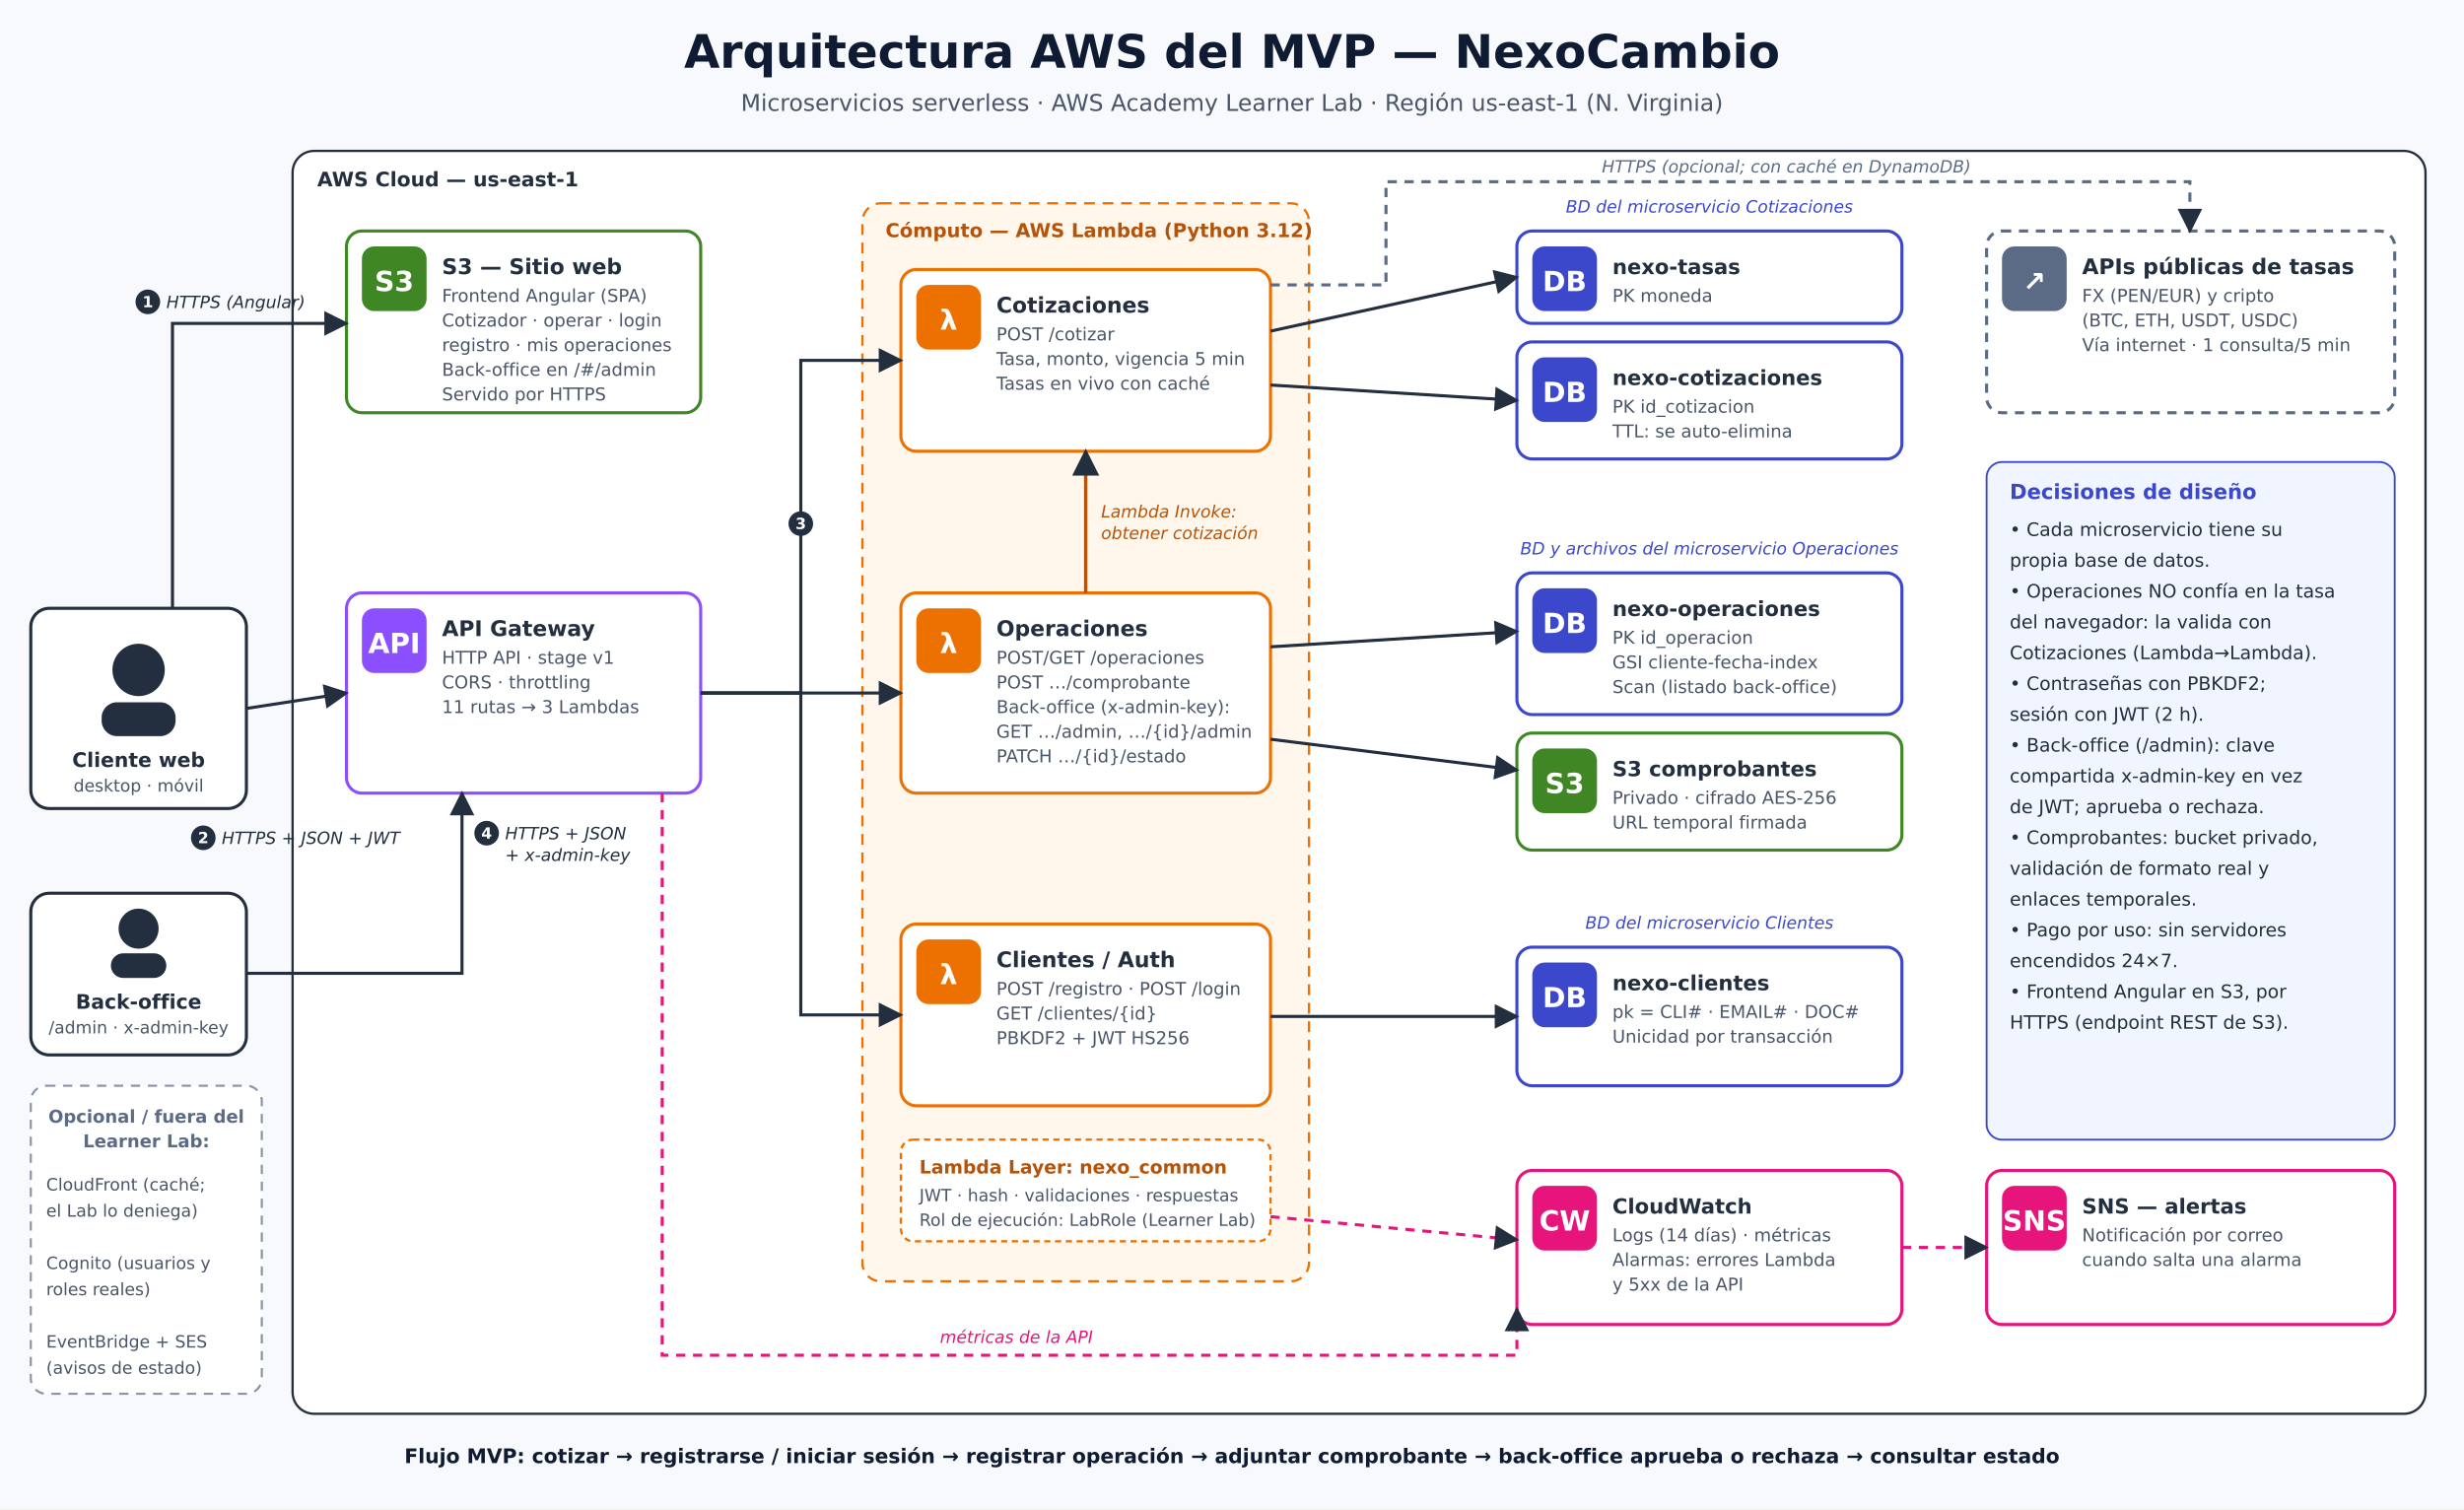
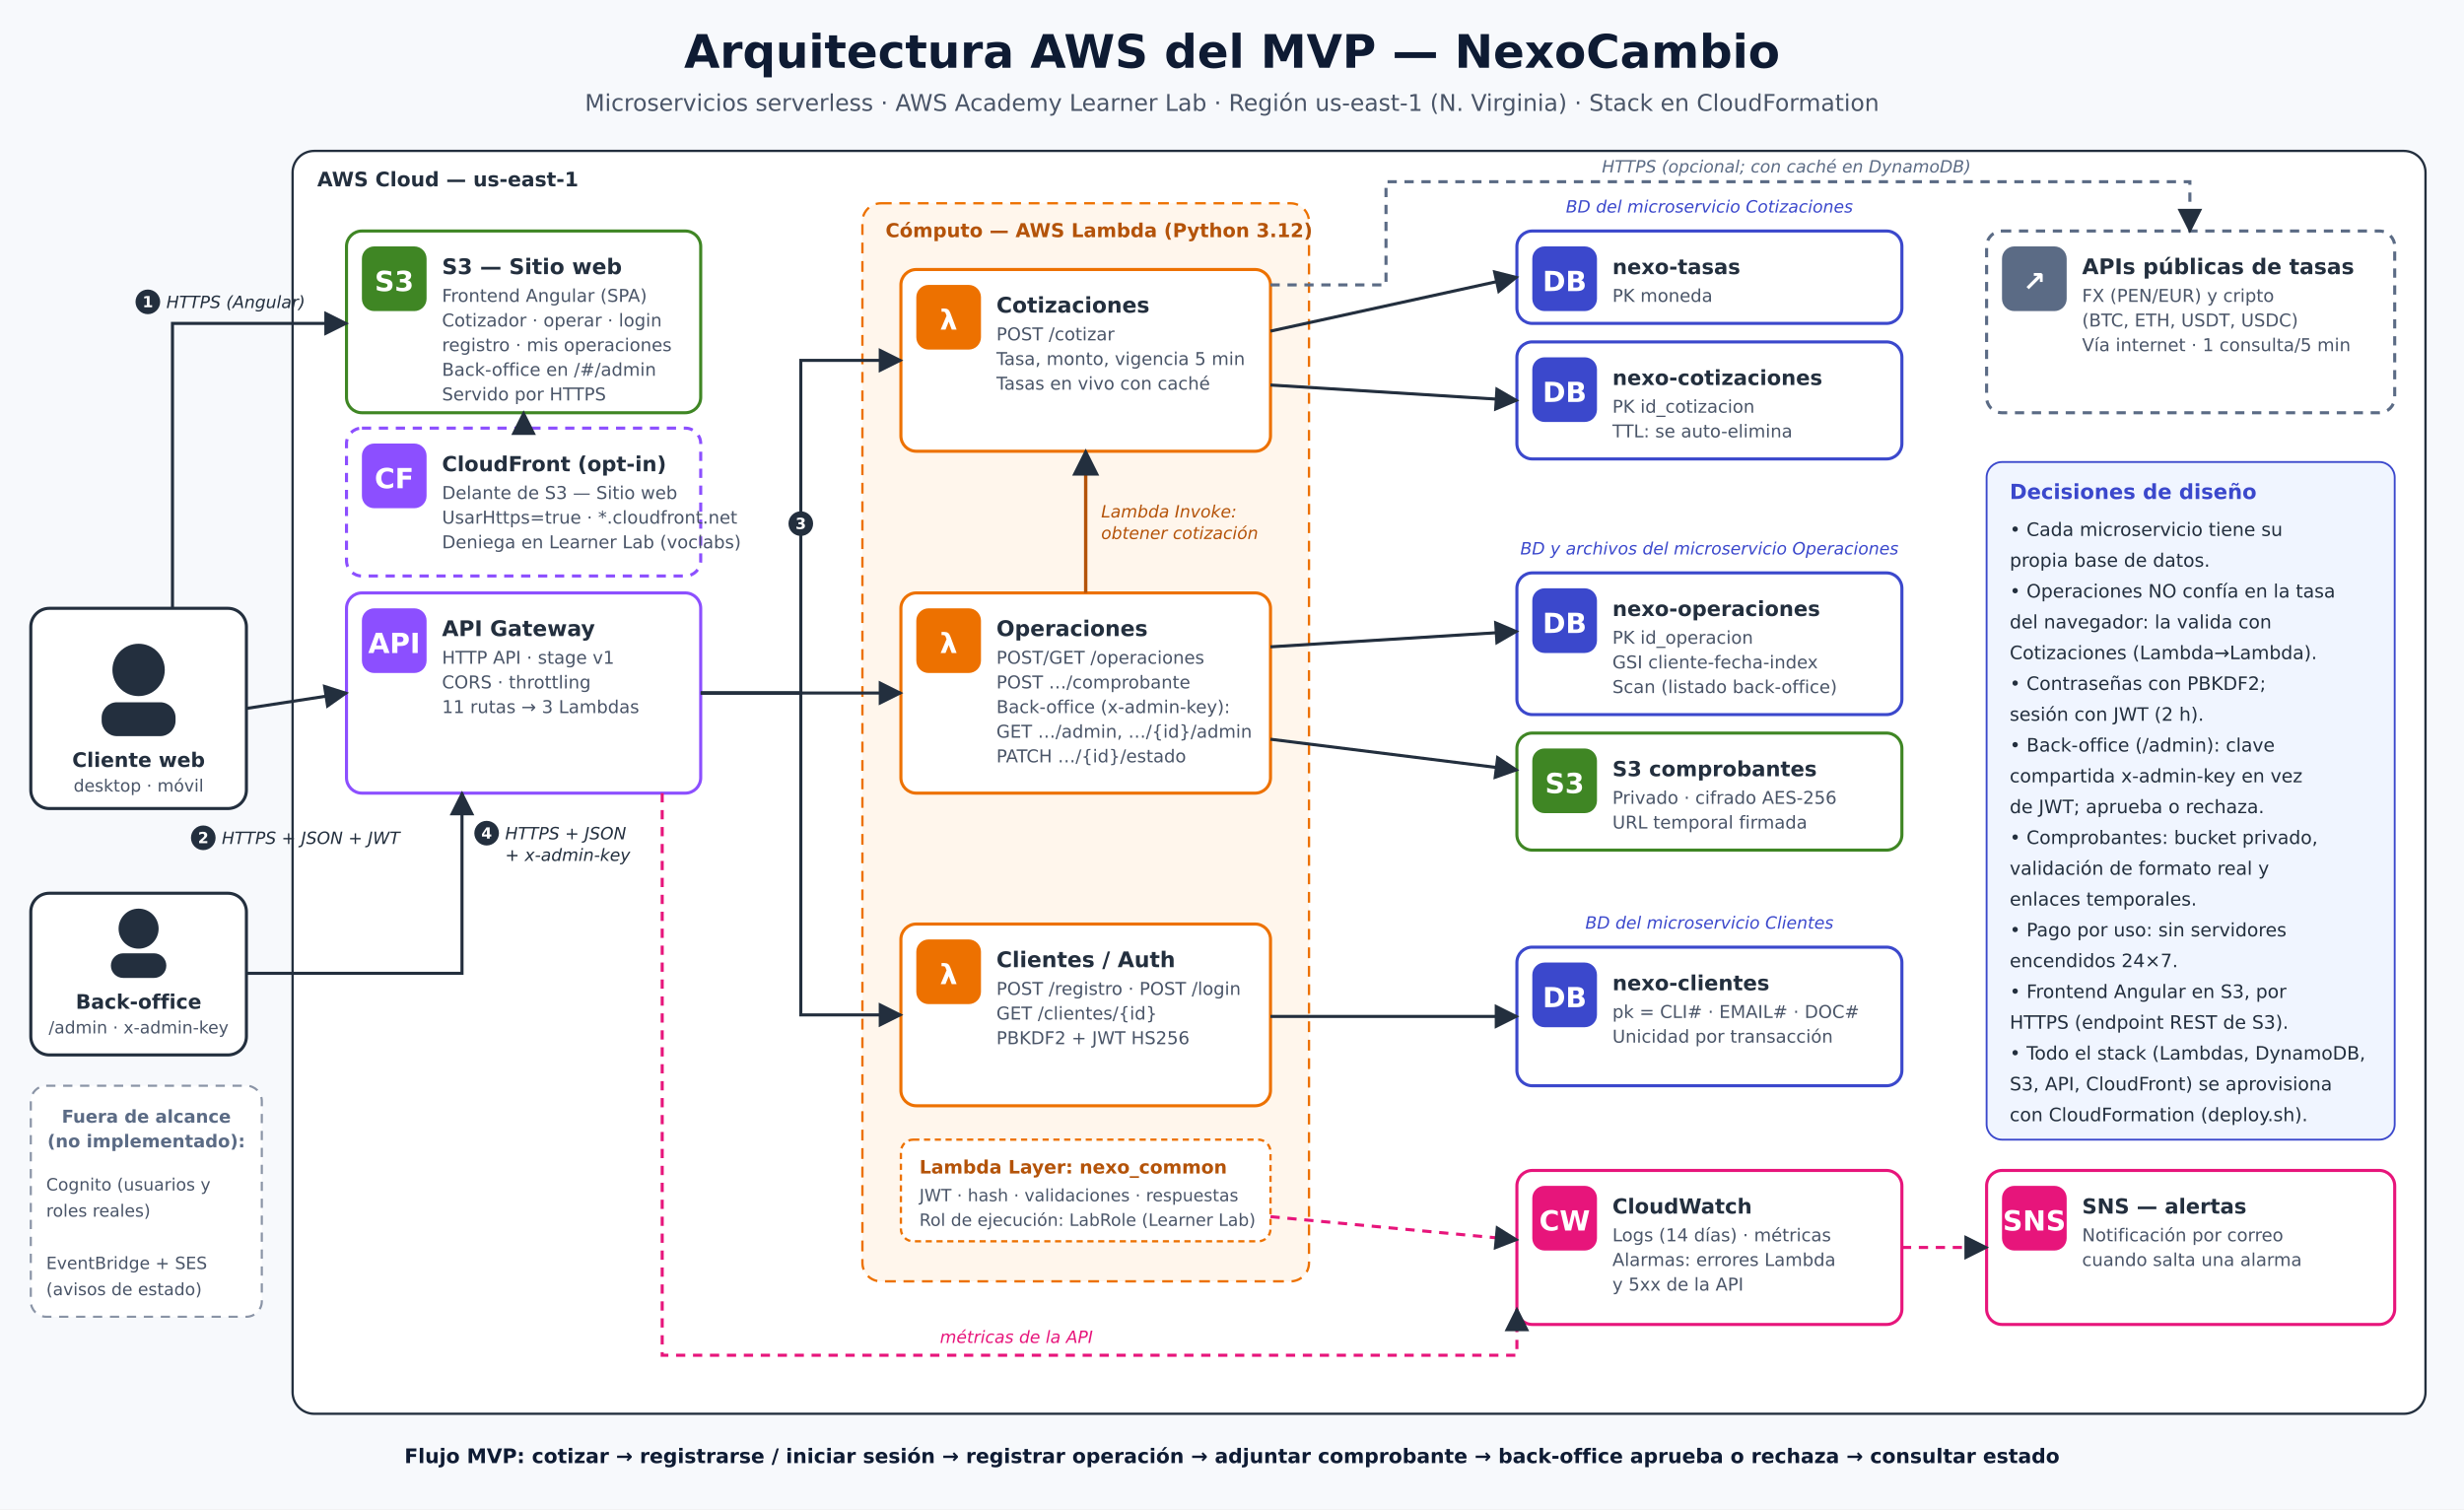
<svg xmlns="http://www.w3.org/2000/svg" width="1600" height="980" viewBox="0 0 1600 980">
  <defs>
    <marker id="f" viewBox="0 0 10 10" refX="9" refY="5" markerWidth="8" markerHeight="8" orient="auto-start-reverse">
      <path d="M0,0 L10,5 L0,10 z" fill="#232F3E" />
    </marker>
  </defs>
  <rect width="1600" height="980" fill="#F7F9FC" />
  <text x="800.0" y="44" font-family="DejaVu Sans, Verdana, Segoe UI Symbol, sans-serif" font-size="30" fill="#0E1B33" text-anchor="middle" font-weight="700">Arquitectura AWS del MVP — NexoCambio</text>
-   <text x="800.0" y="72" font-family="DejaVu Sans, Verdana, Segoe UI Symbol, sans-serif" font-size="15" fill="#4A5568" text-anchor="middle">Microservicios serverless · AWS Academy Learner Lab · Región us-east-1 (N. Virginia)</text>
+   <text x="800.0" y="72" font-family="DejaVu Sans, Verdana, Segoe UI Symbol, sans-serif" font-size="15" fill="#4A5568" text-anchor="middle">Microservicios serverless · AWS Academy Learner Lab · Región us-east-1 (N. Virginia) · Stack en CloudFormation</text>
  <rect x="190" y="98" width="1385" height="820" rx="14" fill="#fff" stroke="#232F3E" stroke-width="1.5" stroke-dasharray="2 0" />
  <text x="206" y="121" font-family="DejaVu Sans, Verdana, Segoe UI Symbol, sans-serif" font-size="13" fill="#232F3E" text-anchor="start" font-weight="700">AWS Cloud — us-east-1</text>
  <rect x="20" y="395" width="140" height="130" rx="12" fill="#fff" stroke="#232F3E" stroke-width="2" />
  <circle cx="90" cy="435" r="17" fill="#232F3E" />
  <rect x="66" y="456" width="48" height="22" rx="10" fill="#232F3E" />
  <text x="90" y="498" font-family="DejaVu Sans, Verdana, Segoe UI Symbol, sans-serif" font-size="13" fill="#232F3E" text-anchor="middle" font-weight="700">Cliente web</text>
  <text x="90" y="514" font-family="DejaVu Sans, Verdana, Segoe UI Symbol, sans-serif" font-size="11" fill="#4A5568" text-anchor="middle">desktop · móvil</text>
  <rect x="20" y="580" width="140" height="105" rx="12" fill="#fff" stroke="#232F3E" stroke-width="2" />
  <circle cx="90" cy="603" r="13" fill="#232F3E" />
  <rect x="72" y="619" width="36" height="16" rx="8" fill="#232F3E" />
  <text x="90" y="655" font-family="DejaVu Sans, Verdana, Segoe UI Symbol, sans-serif" font-size="13" fill="#232F3E" text-anchor="middle" font-weight="700">Back-office</text>
  <text x="90" y="671" font-family="DejaVu Sans, Verdana, Segoe UI Symbol, sans-serif" font-size="11" fill="#4A5568" text-anchor="middle">/admin · x-admin-key</text>
  <rect x="225" y="150" width="230" height="118" rx="10" fill="#fff" stroke="#3F8624" stroke-width="2" />
  <rect x="235" y="160" width="42" height="42" rx="8" fill="#3F8624" />
  <text x="256" y="189" font-family="DejaVu Sans, Verdana, Segoe UI Symbol, sans-serif" font-size="18" fill="#fff" text-anchor="middle" font-weight="700">S3</text>
  <text x="287" y="178" font-family="DejaVu Sans, Verdana, Segoe UI Symbol, sans-serif" font-size="14" fill="#232F3E" text-anchor="start" font-weight="700">S3 — Sitio web</text>
  <text x="287" y="196" font-family="DejaVu Sans, Verdana, Segoe UI Symbol, sans-serif" font-size="11.5" fill="#4A5568" text-anchor="start">Frontend Angular (SPA)</text>
  <text x="287" y="212" font-family="DejaVu Sans, Verdana, Segoe UI Symbol, sans-serif" font-size="11.5" fill="#4A5568" text-anchor="start">Cotizador · operar · login</text>
  <text x="287" y="228" font-family="DejaVu Sans, Verdana, Segoe UI Symbol, sans-serif" font-size="11.5" fill="#4A5568" text-anchor="start">registro · mis operaciones</text>
  <text x="287" y="244" font-family="DejaVu Sans, Verdana, Segoe UI Symbol, sans-serif" font-size="11.5" fill="#4A5568" text-anchor="start">Back-office en /#/admin</text>
  <text x="287" y="260" font-family="DejaVu Sans, Verdana, Segoe UI Symbol, sans-serif" font-size="11.5" fill="#4A5568" text-anchor="start">Servido por HTTPS</text>
+   <rect x="225" y="278" width="230" height="96" rx="10" fill="#fff" stroke="#8C4FFF" stroke-width="2" stroke-dasharray="6 5" />
+   <rect x="235" y="288" width="42" height="42" rx="8" fill="#8C4FFF" />
+   <text x="256" y="317" font-family="DejaVu Sans, Verdana, Segoe UI Symbol, sans-serif" font-size="18" fill="#fff" text-anchor="middle" font-weight="700">CF</text>
+   <text x="287" y="306" font-family="DejaVu Sans, Verdana, Segoe UI Symbol, sans-serif" font-size="13.5" fill="#232F3E" text-anchor="start" font-weight="700">CloudFront (opt-in)</text>
+   <text x="287" y="324" font-family="DejaVu Sans, Verdana, Segoe UI Symbol, sans-serif" font-size="11.5" fill="#4A5568" text-anchor="start">Delante de S3 — Sitio web</text>
+   <text x="287" y="340" font-family="DejaVu Sans, Verdana, Segoe UI Symbol, sans-serif" font-size="11.5" fill="#4A5568" text-anchor="start">UsarHttps=true · *.cloudfront.net</text>
+   <text x="287" y="356" font-family="DejaVu Sans, Verdana, Segoe UI Symbol, sans-serif" font-size="11.5" fill="#4A5568" text-anchor="start">Deniega en Learner Lab (voclabs)</text>
+   <path d="M340,278 L340,268" fill="none" stroke="#5B6B85" stroke-width="2" stroke-dasharray="6 5" marker-end="url(#f)" />
  <rect x="225" y="385" width="230" height="130" rx="10" fill="#fff" stroke="#8C4FFF" stroke-width="2" />
  <rect x="235" y="395" width="42" height="42" rx="8" fill="#8C4FFF" />
  <text x="256" y="424" font-family="DejaVu Sans, Verdana, Segoe UI Symbol, sans-serif" font-size="18" fill="#fff" text-anchor="middle" font-weight="700">API</text>
  <text x="287" y="413" font-family="DejaVu Sans, Verdana, Segoe UI Symbol, sans-serif" font-size="14" fill="#232F3E" text-anchor="start" font-weight="700">API Gateway</text>
  <text x="287" y="431" font-family="DejaVu Sans, Verdana, Segoe UI Symbol, sans-serif" font-size="11.5" fill="#4A5568" text-anchor="start">HTTP API · stage v1</text>
  <text x="287" y="447" font-family="DejaVu Sans, Verdana, Segoe UI Symbol, sans-serif" font-size="11.5" fill="#4A5568" text-anchor="start">CORS · throttling</text>
  <text x="287" y="463" font-family="DejaVu Sans, Verdana, Segoe UI Symbol, sans-serif" font-size="11.5" fill="#4A5568" text-anchor="start">11 rutas → 3 Lambdas</text>
  <path d="M112,395 L112,210 L225,210" fill="none" stroke="#232F3E" stroke-width="2" marker-end="url(#f)" />
  <circle cx="96" cy="196" r="8" fill="#232F3E" />
  <text x="96" y="199.5" font-family="DejaVu Sans, Verdana, Segoe UI Symbol, sans-serif" font-size="10" fill="#fff" text-anchor="middle" font-weight="700">1</text>
  <text x="108" y="200" font-family="DejaVu Sans, Verdana, Segoe UI Symbol, sans-serif" font-size="11" fill="#232F3E" text-anchor="start" font-style="italic">HTTPS (Angular)</text>
  <path d="M160,460 L225,450" fill="none" stroke="#232F3E" stroke-width="2" marker-end="url(#f)" />
  <circle cx="132" cy="544" r="8" fill="#232F3E" />
  <text x="132" y="547.5" font-family="DejaVu Sans, Verdana, Segoe UI Symbol, sans-serif" font-size="10" fill="#fff" text-anchor="middle" font-weight="700">2</text>
  <text x="144" y="548" font-family="DejaVu Sans, Verdana, Segoe UI Symbol, sans-serif" font-size="11" fill="#232F3E" text-anchor="start" font-style="italic">HTTPS + JSON + JWT</text>
  <path d="M160,632 L300,632 L300,515" fill="none" stroke="#232F3E" stroke-width="2" marker-end="url(#f)" />
  <circle cx="316" cy="541" r="8" fill="#232F3E" />
  <text x="316" y="544.5" font-family="DejaVu Sans, Verdana, Segoe UI Symbol, sans-serif" font-size="10" fill="#fff" text-anchor="middle" font-weight="700">4</text>
  <text x="328" y="545" font-family="DejaVu Sans, Verdana, Segoe UI Symbol, sans-serif" font-size="11" fill="#232F3E" text-anchor="start" font-style="italic">HTTPS + JSON</text>
  <text x="328" y="559" font-family="DejaVu Sans, Verdana, Segoe UI Symbol, sans-serif" font-size="11" fill="#232F3E" text-anchor="start" font-style="italic">+ x-admin-key</text>
  <rect x="560" y="132" width="290" height="700" rx="12" fill="#FFF6EC" stroke="#ED7100" stroke-width="1.5" stroke-dasharray="7 5" />
  <text x="575" y="154" font-family="DejaVu Sans, Verdana, Segoe UI Symbol, sans-serif" font-size="12.5" fill="#B45309" text-anchor="start" font-weight="700">Cómputo — AWS Lambda (Python 3.12)</text>
  <rect x="585" y="175" width="240" height="118" rx="10" fill="#fff" stroke="#ED7100" stroke-width="2" />
  <rect x="595" y="185" width="42" height="42" rx="8" fill="#ED7100" />
  <text x="616" y="214" font-family="DejaVu Sans, Verdana, Segoe UI Symbol, sans-serif" font-size="18" fill="#fff" text-anchor="middle" font-weight="700">λ</text>
  <text x="647" y="203" font-family="DejaVu Sans, Verdana, Segoe UI Symbol, sans-serif" font-size="14" fill="#232F3E" text-anchor="start" font-weight="700">Cotizaciones</text>
  <text x="647" y="221" font-family="DejaVu Sans, Verdana, Segoe UI Symbol, sans-serif" font-size="11.5" fill="#4A5568" text-anchor="start">POST /cotizar</text>
  <text x="647" y="237" font-family="DejaVu Sans, Verdana, Segoe UI Symbol, sans-serif" font-size="11.5" fill="#4A5568" text-anchor="start">Tasa, monto, vigencia 5 min</text>
  <text x="647" y="253" font-family="DejaVu Sans, Verdana, Segoe UI Symbol, sans-serif" font-size="11.5" fill="#4A5568" text-anchor="start">Tasas en vivo con caché</text>
  <rect x="585" y="385" width="240" height="130" rx="10" fill="#fff" stroke="#ED7100" stroke-width="2" />
  <rect x="595" y="395" width="42" height="42" rx="8" fill="#ED7100" />
  <text x="616" y="424" font-family="DejaVu Sans, Verdana, Segoe UI Symbol, sans-serif" font-size="18" fill="#fff" text-anchor="middle" font-weight="700">λ</text>
  <text x="647" y="413" font-family="DejaVu Sans, Verdana, Segoe UI Symbol, sans-serif" font-size="14" fill="#232F3E" text-anchor="start" font-weight="700">Operaciones</text>
  <text x="647" y="431" font-family="DejaVu Sans, Verdana, Segoe UI Symbol, sans-serif" font-size="11.5" fill="#4A5568" text-anchor="start">POST/GET /operaciones</text>
  <text x="647" y="447" font-family="DejaVu Sans, Verdana, Segoe UI Symbol, sans-serif" font-size="11.5" fill="#4A5568" text-anchor="start">POST …/comprobante</text>
  <text x="647" y="463" font-family="DejaVu Sans, Verdana, Segoe UI Symbol, sans-serif" font-size="11.5" fill="#4A5568" text-anchor="start">Back-office (x-admin-key):</text>
  <text x="647" y="479" font-family="DejaVu Sans, Verdana, Segoe UI Symbol, sans-serif" font-size="11.5" fill="#4A5568" text-anchor="start">GET …/admin, …/{id}/admin</text>
  <text x="647" y="495" font-family="DejaVu Sans, Verdana, Segoe UI Symbol, sans-serif" font-size="11.5" fill="#4A5568" text-anchor="start">PATCH …/{id}/estado</text>
  <rect x="585" y="600" width="240" height="118" rx="10" fill="#fff" stroke="#ED7100" stroke-width="2" />
  <rect x="595" y="610" width="42" height="42" rx="8" fill="#ED7100" />
  <text x="616" y="639" font-family="DejaVu Sans, Verdana, Segoe UI Symbol, sans-serif" font-size="18" fill="#fff" text-anchor="middle" font-weight="700">λ</text>
  <text x="647" y="628" font-family="DejaVu Sans, Verdana, Segoe UI Symbol, sans-serif" font-size="14" fill="#232F3E" text-anchor="start" font-weight="700">Clientes / Auth</text>
  <text x="647" y="646" font-family="DejaVu Sans, Verdana, Segoe UI Symbol, sans-serif" font-size="11.5" fill="#4A5568" text-anchor="start">POST /registro · POST /login</text>
  <text x="647" y="662" font-family="DejaVu Sans, Verdana, Segoe UI Symbol, sans-serif" font-size="11.5" fill="#4A5568" text-anchor="start">GET /clientes/{id}</text>
  <text x="647" y="678" font-family="DejaVu Sans, Verdana, Segoe UI Symbol, sans-serif" font-size="11.5" fill="#4A5568" text-anchor="start">PBKDF2 + JWT HS256</text>
  <rect x="585" y="740" width="240" height="66" rx="8" fill="#fff" stroke="#ED7100" stroke-width="1.5" stroke-dasharray="4 3" />
  <text x="597" y="762" font-family="DejaVu Sans, Verdana, Segoe UI Symbol, sans-serif" font-size="12" fill="#B45309" text-anchor="start" font-weight="700">Lambda Layer: nexo_common</text>
  <text x="597" y="780" font-family="DejaVu Sans, Verdana, Segoe UI Symbol, sans-serif" font-size="11" fill="#4A5568" text-anchor="start">JWT · hash · validaciones · respuestas</text>
  <text x="597" y="796" font-family="DejaVu Sans, Verdana, Segoe UI Symbol, sans-serif" font-size="11" fill="#4A5568" text-anchor="start">Rol de ejecución: LabRole (Learner Lab)</text>
  <path d="M455,450 L520,450 L520,234 L585,234" fill="none" stroke="#232F3E" stroke-width="2" marker-end="url(#f)" />
  <circle cx="520" cy="340" r="8" fill="#232F3E" />
  <text x="520" y="343.5" font-family="DejaVu Sans, Verdana, Segoe UI Symbol, sans-serif" font-size="10" fill="#fff" text-anchor="middle" font-weight="700">3</text>
  <path d="M455,450 L585,450" fill="none" stroke="#232F3E" stroke-width="2" marker-end="url(#f)" />
  <path d="M455,450 L520,450 L520,659 L585,659" fill="none" stroke="#232F3E" stroke-width="2" marker-end="url(#f)" />
  <path d="M705,385 L705,293" fill="none" stroke="#B45309" stroke-width="2.2" marker-end="url(#f)" />
  <text x="715" y="336" font-family="DejaVu Sans, Verdana, Segoe UI Symbol, sans-serif" font-size="11" fill="#B45309" text-anchor="start" font-style="italic">Lambda Invoke:</text>
  <text x="715" y="350" font-family="DejaVu Sans, Verdana, Segoe UI Symbol, sans-serif" font-size="11" fill="#B45309" text-anchor="start" font-style="italic">obtener cotización</text>
  <rect x="985" y="150" width="250" height="60" rx="10" fill="#fff" stroke="#3B48CC" stroke-width="2" />
  <rect x="995" y="160" width="42" height="42" rx="8" fill="#3B48CC" />
  <text x="1016" y="189" font-family="DejaVu Sans, Verdana, Segoe UI Symbol, sans-serif" font-size="18" fill="#fff" text-anchor="middle" font-weight="700">DB</text>
  <text x="1047" y="178" font-family="DejaVu Sans, Verdana, Segoe UI Symbol, sans-serif" font-size="13.5" fill="#232F3E" text-anchor="start" font-weight="700">nexo-tasas</text>
  <text x="1047" y="196" font-family="DejaVu Sans, Verdana, Segoe UI Symbol, sans-serif" font-size="11.5" fill="#4A5568" text-anchor="start">PK moneda</text>
  <rect x="985" y="222" width="250" height="76" rx="10" fill="#fff" stroke="#3B48CC" stroke-width="2" />
  <rect x="995" y="232" width="42" height="42" rx="8" fill="#3B48CC" />
  <text x="1016" y="261" font-family="DejaVu Sans, Verdana, Segoe UI Symbol, sans-serif" font-size="18" fill="#fff" text-anchor="middle" font-weight="700">DB</text>
  <text x="1047" y="250" font-family="DejaVu Sans, Verdana, Segoe UI Symbol, sans-serif" font-size="13.5" fill="#232F3E" text-anchor="start" font-weight="700">nexo-cotizaciones</text>
  <text x="1047" y="268" font-family="DejaVu Sans, Verdana, Segoe UI Symbol, sans-serif" font-size="11.5" fill="#4A5568" text-anchor="start">PK id_cotizacion</text>
  <text x="1047" y="284" font-family="DejaVu Sans, Verdana, Segoe UI Symbol, sans-serif" font-size="11.5" fill="#4A5568" text-anchor="start">TTL: se auto-elimina</text>
  <rect x="985" y="372" width="250" height="92" rx="10" fill="#fff" stroke="#3B48CC" stroke-width="2" />
  <rect x="995" y="382" width="42" height="42" rx="8" fill="#3B48CC" />
  <text x="1016" y="411" font-family="DejaVu Sans, Verdana, Segoe UI Symbol, sans-serif" font-size="18" fill="#fff" text-anchor="middle" font-weight="700">DB</text>
  <text x="1047" y="400" font-family="DejaVu Sans, Verdana, Segoe UI Symbol, sans-serif" font-size="13.5" fill="#232F3E" text-anchor="start" font-weight="700">nexo-operaciones</text>
  <text x="1047" y="418" font-family="DejaVu Sans, Verdana, Segoe UI Symbol, sans-serif" font-size="11.5" fill="#4A5568" text-anchor="start">PK id_operacion</text>
  <text x="1047" y="434" font-family="DejaVu Sans, Verdana, Segoe UI Symbol, sans-serif" font-size="11.5" fill="#4A5568" text-anchor="start">GSI cliente-fecha-index</text>
  <text x="1047" y="450" font-family="DejaVu Sans, Verdana, Segoe UI Symbol, sans-serif" font-size="11.5" fill="#4A5568" text-anchor="start">Scan (listado back-office)</text>
  <rect x="985" y="476" width="250" height="76" rx="10" fill="#fff" stroke="#3F8624" stroke-width="2" />
  <rect x="995" y="486" width="42" height="42" rx="8" fill="#3F8624" />
  <text x="1016" y="515" font-family="DejaVu Sans, Verdana, Segoe UI Symbol, sans-serif" font-size="18" fill="#fff" text-anchor="middle" font-weight="700">S3</text>
  <text x="1047" y="504" font-family="DejaVu Sans, Verdana, Segoe UI Symbol, sans-serif" font-size="13.5" fill="#232F3E" text-anchor="start" font-weight="700">S3 comprobantes</text>
  <text x="1047" y="522" font-family="DejaVu Sans, Verdana, Segoe UI Symbol, sans-serif" font-size="11.5" fill="#4A5568" text-anchor="start">Privado · cifrado AES-256</text>
  <text x="1047" y="538" font-family="DejaVu Sans, Verdana, Segoe UI Symbol, sans-serif" font-size="11.5" fill="#4A5568" text-anchor="start">URL temporal firmada</text>
  <rect x="985" y="615" width="250" height="90" rx="10" fill="#fff" stroke="#3B48CC" stroke-width="2" />
  <rect x="995" y="625" width="42" height="42" rx="8" fill="#3B48CC" />
  <text x="1016" y="654" font-family="DejaVu Sans, Verdana, Segoe UI Symbol, sans-serif" font-size="18" fill="#fff" text-anchor="middle" font-weight="700">DB</text>
  <text x="1047" y="643" font-family="DejaVu Sans, Verdana, Segoe UI Symbol, sans-serif" font-size="13.5" fill="#232F3E" text-anchor="start" font-weight="700">nexo-clientes</text>
  <text x="1047" y="661" font-family="DejaVu Sans, Verdana, Segoe UI Symbol, sans-serif" font-size="11.5" fill="#4A5568" text-anchor="start">pk = CLI# · EMAIL# · DOC#</text>
  <text x="1047" y="677" font-family="DejaVu Sans, Verdana, Segoe UI Symbol, sans-serif" font-size="11.5" fill="#4A5568" text-anchor="start">Unicidad por transacción</text>
  <path d="M825,215 L985,180" fill="none" stroke="#232F3E" stroke-width="2" marker-end="url(#f)" />
  <path d="M825,250 L985,260" fill="none" stroke="#232F3E" stroke-width="2" marker-end="url(#f)" />
  <path d="M825,420 L985,410" fill="none" stroke="#232F3E" stroke-width="2" marker-end="url(#f)" />
  <path d="M825,480 L985,500" fill="none" stroke="#232F3E" stroke-width="2" marker-end="url(#f)" />
  <path d="M825,660 L985,660" fill="none" stroke="#232F3E" stroke-width="2" marker-end="url(#f)" />
  <text x="1110" y="138" font-family="DejaVu Sans, Verdana, Segoe UI Symbol, sans-serif" font-size="11" fill="#3B48CC" text-anchor="middle" font-style="italic">BD del microservicio Cotizaciones</text>
  <text x="1110" y="360" font-family="DejaVu Sans, Verdana, Segoe UI Symbol, sans-serif" font-size="11" fill="#3B48CC" text-anchor="middle" font-style="italic">BD y archivos del microservicio Operaciones</text>
  <text x="1110" y="603" font-family="DejaVu Sans, Verdana, Segoe UI Symbol, sans-serif" font-size="11" fill="#3B48CC" text-anchor="middle" font-style="italic">BD del microservicio Clientes</text>
  <rect x="1290" y="150" width="265" height="118" rx="10" fill="#fff" stroke="#5B6B85" stroke-width="2" stroke-dasharray="6 5" />
  <rect x="1300" y="160" width="42" height="42" rx="8" fill="#5B6B85" />
  <text x="1321" y="189" font-family="DejaVu Sans, Verdana, Segoe UI Symbol, sans-serif" font-size="18" fill="#fff" text-anchor="middle" font-weight="700">↗</text>
  <text x="1352" y="178" font-family="DejaVu Sans, Verdana, Segoe UI Symbol, sans-serif" font-size="14" fill="#232F3E" text-anchor="start" font-weight="700">APIs públicas de tasas</text>
  <text x="1352" y="196" font-family="DejaVu Sans, Verdana, Segoe UI Symbol, sans-serif" font-size="11.5" fill="#4A5568" text-anchor="start">FX (PEN/EUR) y cripto</text>
  <text x="1352" y="212" font-family="DejaVu Sans, Verdana, Segoe UI Symbol, sans-serif" font-size="11.5" fill="#4A5568" text-anchor="start">(BTC, ETH, USDT, USDC)</text>
  <text x="1352" y="228" font-family="DejaVu Sans, Verdana, Segoe UI Symbol, sans-serif" font-size="11.5" fill="#4A5568" text-anchor="start">Vía internet · 1 consulta/5 min</text>
  <path d="M825,185 L900,185 L900,118 L1422,118 L1422,150" fill="none" stroke="#5B6B85" stroke-width="2" stroke-dasharray="6 5" marker-end="url(#f)" />
  <text x="1160" y="112" font-family="DejaVu Sans, Verdana, Segoe UI Symbol, sans-serif" font-size="11" fill="#5B6B85" text-anchor="middle" font-style="italic">HTTPS (opcional; con caché en DynamoDB)</text>
  <rect x="985" y="760" width="250" height="100" rx="10" fill="#fff" stroke="#E7157B" stroke-width="2" />
  <rect x="995" y="770" width="42" height="42" rx="8" fill="#E7157B" />
  <text x="1016" y="799" font-family="DejaVu Sans, Verdana, Segoe UI Symbol, sans-serif" font-size="18" fill="#fff" text-anchor="middle" font-weight="700">CW</text>
  <text x="1047" y="788" font-family="DejaVu Sans, Verdana, Segoe UI Symbol, sans-serif" font-size="13.5" fill="#232F3E" text-anchor="start" font-weight="700">CloudWatch</text>
  <text x="1047" y="806" font-family="DejaVu Sans, Verdana, Segoe UI Symbol, sans-serif" font-size="11.5" fill="#4A5568" text-anchor="start">Logs (14 días) · métricas</text>
  <text x="1047" y="822" font-family="DejaVu Sans, Verdana, Segoe UI Symbol, sans-serif" font-size="11.5" fill="#4A5568" text-anchor="start">Alarmas: errores Lambda</text>
  <text x="1047" y="838" font-family="DejaVu Sans, Verdana, Segoe UI Symbol, sans-serif" font-size="11.5" fill="#4A5568" text-anchor="start">y 5xx de la API</text>
  <rect x="1290" y="760" width="265" height="100" rx="10" fill="#fff" stroke="#E7157B" stroke-width="2" />
  <rect x="1300" y="770" width="42" height="42" rx="8" fill="#E7157B" />
  <text x="1321" y="799" font-family="DejaVu Sans, Verdana, Segoe UI Symbol, sans-serif" font-size="18" fill="#fff" text-anchor="middle" font-weight="700">SNS</text>
  <text x="1352" y="788" font-family="DejaVu Sans, Verdana, Segoe UI Symbol, sans-serif" font-size="13.5" fill="#232F3E" text-anchor="start" font-weight="700">SNS — alertas</text>
  <text x="1352" y="806" font-family="DejaVu Sans, Verdana, Segoe UI Symbol, sans-serif" font-size="11.5" fill="#4A5568" text-anchor="start">Notificación por correo</text>
  <text x="1352" y="822" font-family="DejaVu Sans, Verdana, Segoe UI Symbol, sans-serif" font-size="11.5" fill="#4A5568" text-anchor="start">cuando salta una alarma</text>
  <path d="M825,790 L985,805" fill="none" stroke="#E7157B" stroke-width="2" stroke-dasharray="6 5" marker-end="url(#f)" />
  <path d="M1235,810 L1290,810" fill="none" stroke="#E7157B" stroke-width="2" stroke-dasharray="6 5" marker-end="url(#f)" />
  <path d="M430,515 L430,880 L985,880 L985,850" fill="none" stroke="#E7157B" stroke-width="2" stroke-dasharray="6 5" marker-end="url(#f)" />
  <text x="660" y="872" font-family="DejaVu Sans, Verdana, Segoe UI Symbol, sans-serif" font-size="11" fill="#E7157B" text-anchor="middle" font-style="italic">métricas de la API</text>
  <rect x="1290" y="300" width="265" height="440" rx="10" fill="#F0F5FF" stroke="#3B48CC" stroke-width="1.2" />
  <text x="1305" y="324" font-family="DejaVu Sans, Verdana, Segoe UI Symbol, sans-serif" font-size="13.5" fill="#3B48CC" text-anchor="start" font-weight="700">Decisiones de diseño</text>
  <text x="1305" y="348" font-family="DejaVu Sans, Verdana, Segoe UI Symbol, sans-serif" font-size="12" fill="#232F3E" text-anchor="start">• Cada microservicio tiene su</text>
  <text x="1305" y="368" font-family="DejaVu Sans, Verdana, Segoe UI Symbol, sans-serif" font-size="12" fill="#232F3E" text-anchor="start">  propia base de datos.</text>
  <text x="1305" y="388" font-family="DejaVu Sans, Verdana, Segoe UI Symbol, sans-serif" font-size="12" fill="#232F3E" text-anchor="start">• Operaciones NO confía en la tasa</text>
  <text x="1305" y="408" font-family="DejaVu Sans, Verdana, Segoe UI Symbol, sans-serif" font-size="12" fill="#232F3E" text-anchor="start">  del navegador: la valida con</text>
  <text x="1305" y="428" font-family="DejaVu Sans, Verdana, Segoe UI Symbol, sans-serif" font-size="12" fill="#232F3E" text-anchor="start">  Cotizaciones (Lambda→Lambda).</text>
  <text x="1305" y="448" font-family="DejaVu Sans, Verdana, Segoe UI Symbol, sans-serif" font-size="12" fill="#232F3E" text-anchor="start">• Contraseñas con PBKDF2;</text>
  <text x="1305" y="468" font-family="DejaVu Sans, Verdana, Segoe UI Symbol, sans-serif" font-size="12" fill="#232F3E" text-anchor="start">  sesión con JWT (2 h).</text>
  <text x="1305" y="488" font-family="DejaVu Sans, Verdana, Segoe UI Symbol, sans-serif" font-size="12" fill="#232F3E" text-anchor="start">• Back-office (/admin): clave</text>
  <text x="1305" y="508" font-family="DejaVu Sans, Verdana, Segoe UI Symbol, sans-serif" font-size="12" fill="#232F3E" text-anchor="start">  compartida x-admin-key en vez</text>
  <text x="1305" y="528" font-family="DejaVu Sans, Verdana, Segoe UI Symbol, sans-serif" font-size="12" fill="#232F3E" text-anchor="start">  de JWT; aprueba o rechaza.</text>
  <text x="1305" y="548" font-family="DejaVu Sans, Verdana, Segoe UI Symbol, sans-serif" font-size="12" fill="#232F3E" text-anchor="start">• Comprobantes: bucket privado,</text>
  <text x="1305" y="568" font-family="DejaVu Sans, Verdana, Segoe UI Symbol, sans-serif" font-size="12" fill="#232F3E" text-anchor="start">  validación de formato real y</text>
  <text x="1305" y="588" font-family="DejaVu Sans, Verdana, Segoe UI Symbol, sans-serif" font-size="12" fill="#232F3E" text-anchor="start">  enlaces temporales.</text>
  <text x="1305" y="608" font-family="DejaVu Sans, Verdana, Segoe UI Symbol, sans-serif" font-size="12" fill="#232F3E" text-anchor="start">• Pago por uso: sin servidores</text>
  <text x="1305" y="628" font-family="DejaVu Sans, Verdana, Segoe UI Symbol, sans-serif" font-size="12" fill="#232F3E" text-anchor="start">  encendidos 24×7.</text>
  <text x="1305" y="648" font-family="DejaVu Sans, Verdana, Segoe UI Symbol, sans-serif" font-size="12" fill="#232F3E" text-anchor="start">• Frontend Angular en S3, por</text>
  <text x="1305" y="668" font-family="DejaVu Sans, Verdana, Segoe UI Symbol, sans-serif" font-size="12" fill="#232F3E" text-anchor="start">  HTTPS (endpoint REST de S3).</text>
-   <rect x="20" y="705" width="150" height="200" rx="10" fill="#fff" stroke="#8A94A6" stroke-width="1.4" stroke-dasharray="6 5" />
-   <text x="95" y="729" font-family="DejaVu Sans, Verdana, Segoe UI Symbol, sans-serif" font-size="11.5" fill="#5B6B85" text-anchor="middle" font-weight="700">Opcional / fuera del</text>
-   <text x="95" y="745" font-family="DejaVu Sans, Verdana, Segoe UI Symbol, sans-serif" font-size="11.5" fill="#5B6B85" text-anchor="middle" font-weight="700">Learner Lab:</text>
-   <text x="30" y="773" font-family="DejaVu Sans, Verdana, Segoe UI Symbol, sans-serif" font-size="11" fill="#4A5568" text-anchor="start">CloudFront (caché;</text>
-   <text x="30" y="790" font-family="DejaVu Sans, Verdana, Segoe UI Symbol, sans-serif" font-size="11" fill="#4A5568" text-anchor="start">el Lab lo deniega)</text>
+   <text x="1305" y="688" font-family="DejaVu Sans, Verdana, Segoe UI Symbol, sans-serif" font-size="12" fill="#232F3E" text-anchor="start">• Todo el stack (Lambdas, DynamoDB,</text>
+   <text x="1305" y="708" font-family="DejaVu Sans, Verdana, Segoe UI Symbol, sans-serif" font-size="12" fill="#232F3E" text-anchor="start">  S3, API, CloudFront) se aprovisiona</text>
+   <text x="1305" y="728" font-family="DejaVu Sans, Verdana, Segoe UI Symbol, sans-serif" font-size="12" fill="#232F3E" text-anchor="start">  con CloudFormation (deploy.sh).</text>
+   <rect x="20" y="705" width="150" height="150" rx="10" fill="#fff" stroke="#8A94A6" stroke-width="1.4" stroke-dasharray="6 5" />
+   <text x="95" y="729" font-family="DejaVu Sans, Verdana, Segoe UI Symbol, sans-serif" font-size="11.5" fill="#5B6B85" text-anchor="middle" font-weight="700">Fuera de alcance</text>
+   <text x="95" y="745" font-family="DejaVu Sans, Verdana, Segoe UI Symbol, sans-serif" font-size="11.5" fill="#5B6B85" text-anchor="middle" font-weight="700">(no implementado):</text>
+   <text x="30" y="773" font-family="DejaVu Sans, Verdana, Segoe UI Symbol, sans-serif" font-size="11" fill="#4A5568" text-anchor="start">Cognito (usuarios y</text>
+   <text x="30" y="790" font-family="DejaVu Sans, Verdana, Segoe UI Symbol, sans-serif" font-size="11" fill="#4A5568" text-anchor="start">roles reales)</text>
  <text x="30" y="807" font-family="DejaVu Sans, Verdana, Segoe UI Symbol, sans-serif" font-size="11" fill="#4A5568" text-anchor="start" />
-   <text x="30" y="824" font-family="DejaVu Sans, Verdana, Segoe UI Symbol, sans-serif" font-size="11" fill="#4A5568" text-anchor="start">Cognito (usuarios y</text>
-   <text x="30" y="841" font-family="DejaVu Sans, Verdana, Segoe UI Symbol, sans-serif" font-size="11" fill="#4A5568" text-anchor="start">roles reales)</text>
-   <text x="30" y="858" font-family="DejaVu Sans, Verdana, Segoe UI Symbol, sans-serif" font-size="11" fill="#4A5568" text-anchor="start" />
-   <text x="30" y="875" font-family="DejaVu Sans, Verdana, Segoe UI Symbol, sans-serif" font-size="11" fill="#4A5568" text-anchor="start">EventBridge + SES</text>
-   <text x="30" y="892" font-family="DejaVu Sans, Verdana, Segoe UI Symbol, sans-serif" font-size="11" fill="#4A5568" text-anchor="start">(avisos de estado)</text>
+   <text x="30" y="824" font-family="DejaVu Sans, Verdana, Segoe UI Symbol, sans-serif" font-size="11" fill="#4A5568" text-anchor="start">EventBridge + SES</text>
+   <text x="30" y="841" font-family="DejaVu Sans, Verdana, Segoe UI Symbol, sans-serif" font-size="11" fill="#4A5568" text-anchor="start">(avisos de estado)</text>
  <text x="800.0" y="950" font-family="DejaVu Sans, Verdana, Segoe UI Symbol, sans-serif" font-size="13" fill="#0E1B33" text-anchor="middle" font-weight="700">Flujo MVP: cotizar → registrarse / iniciar sesión → registrar operación → adjuntar comprobante → back-office aprueba o rechaza → consultar estado</text>
</svg>
